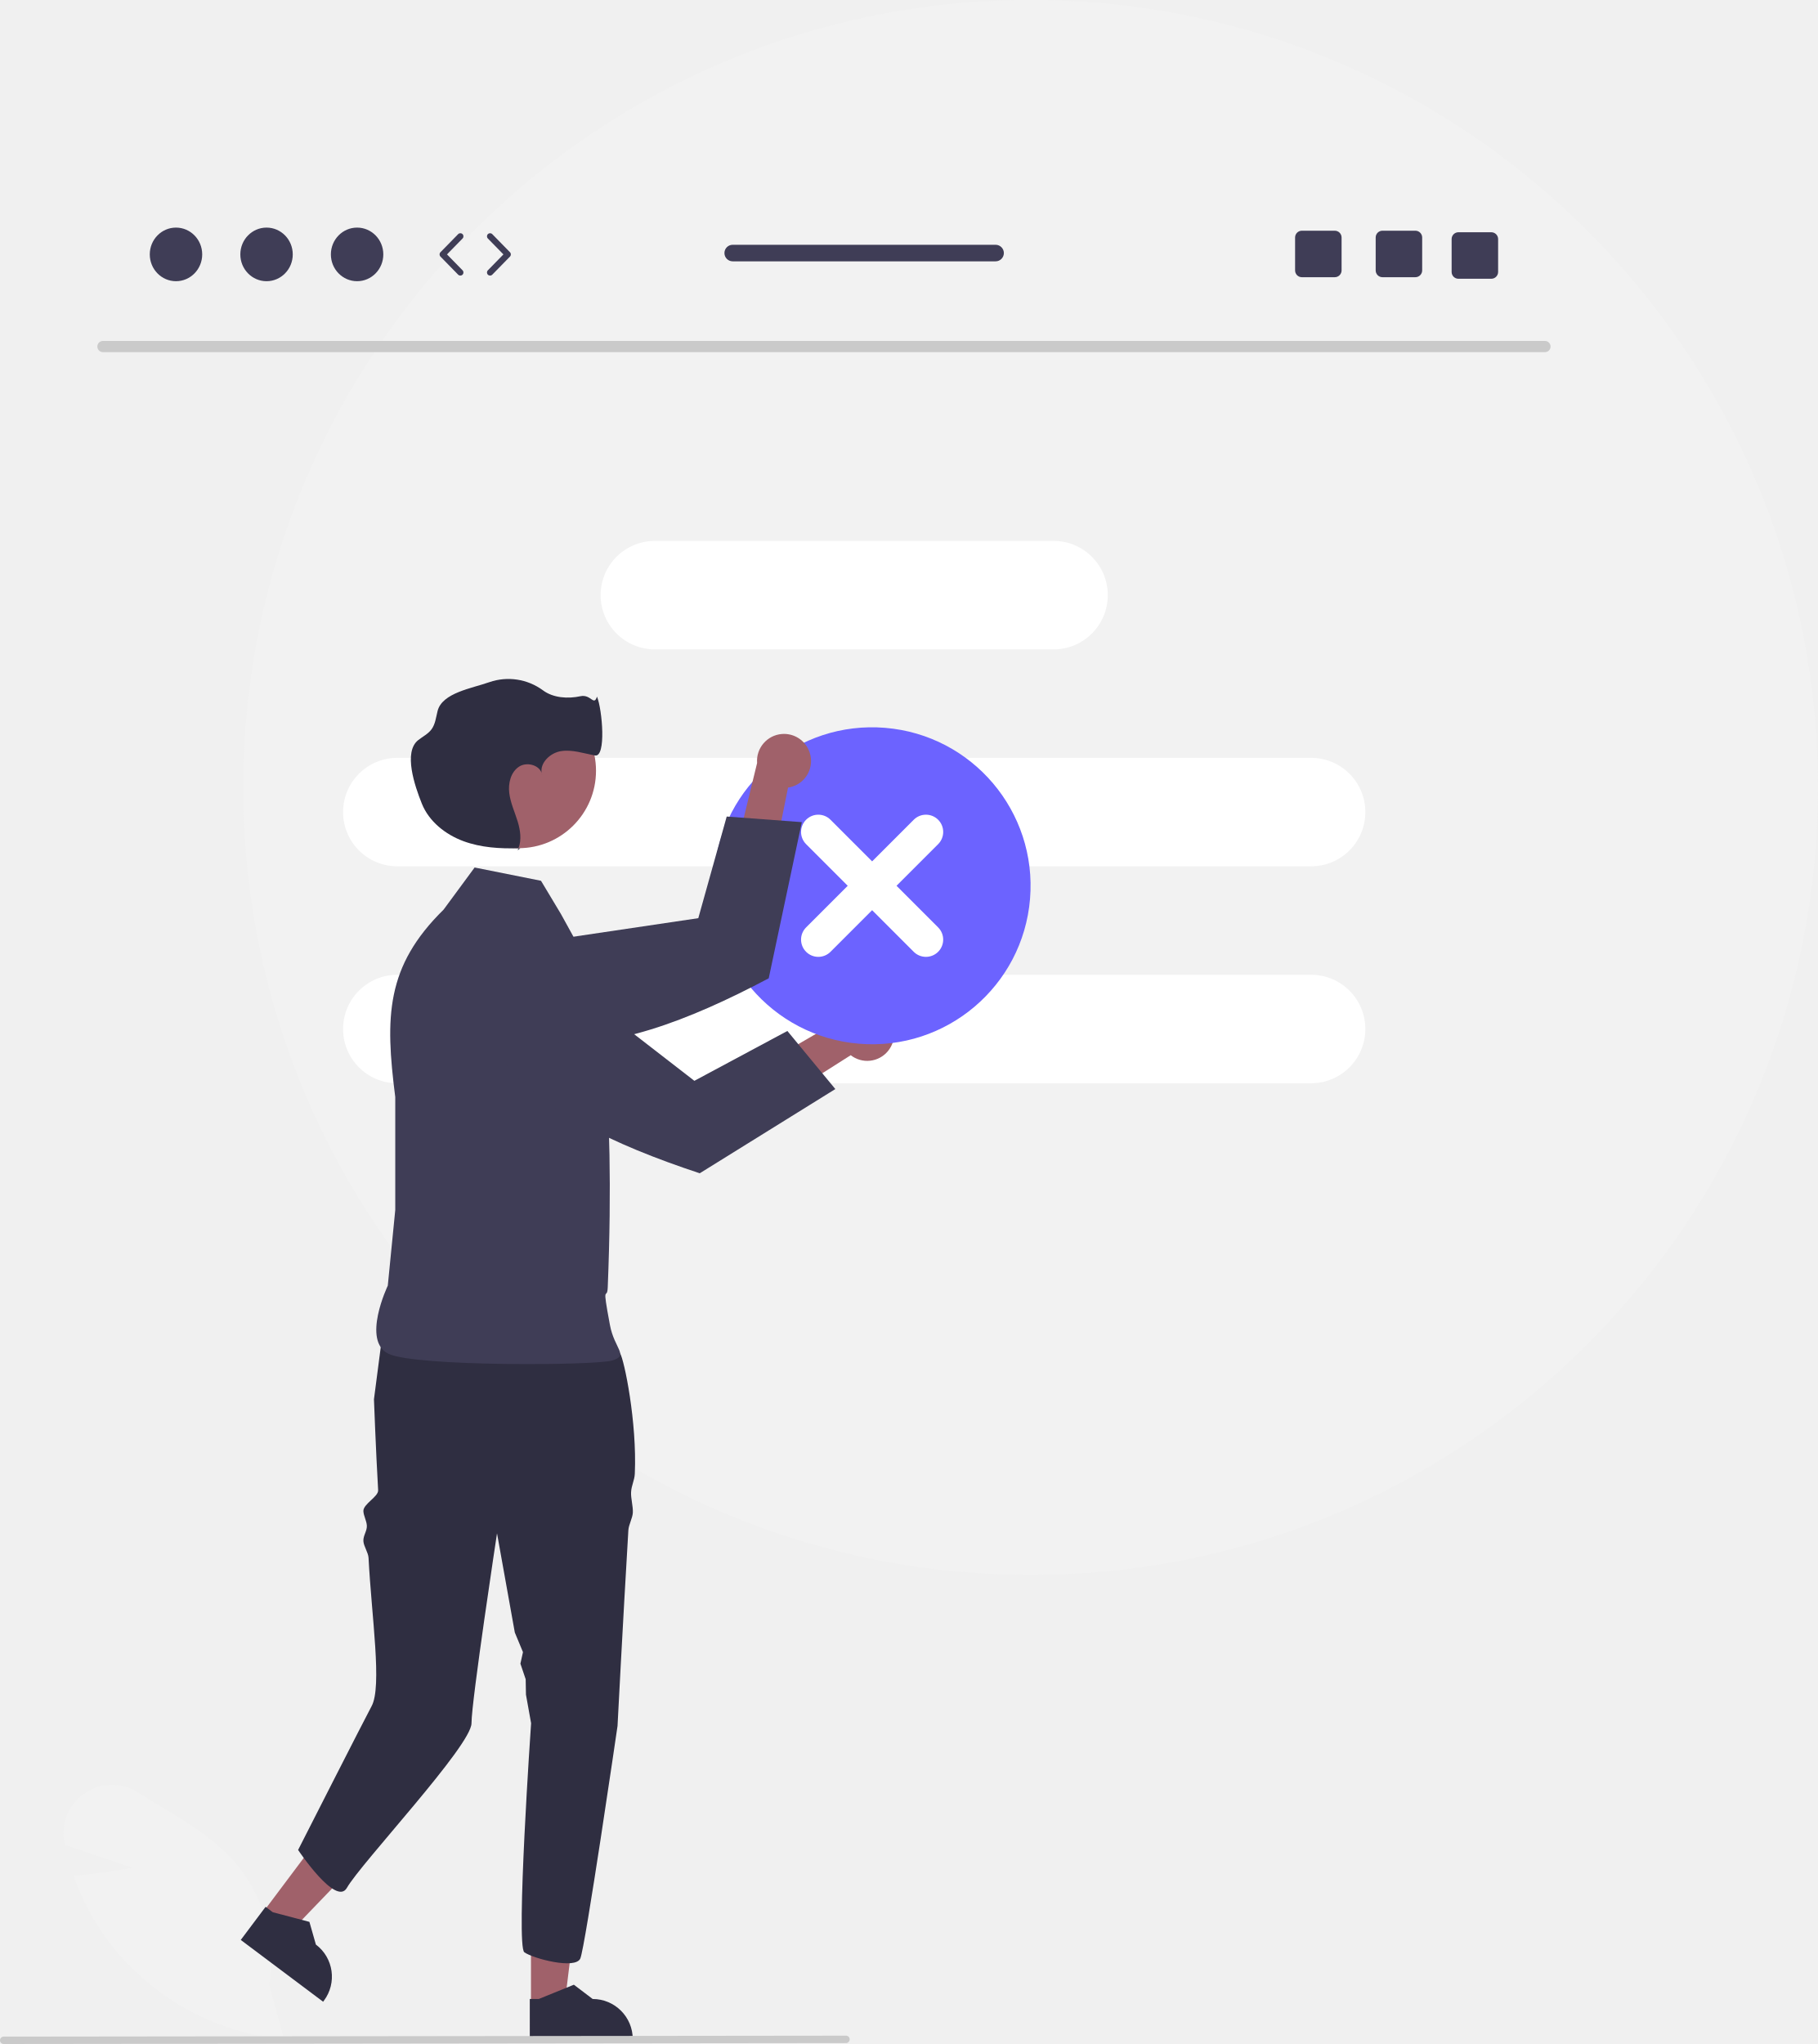
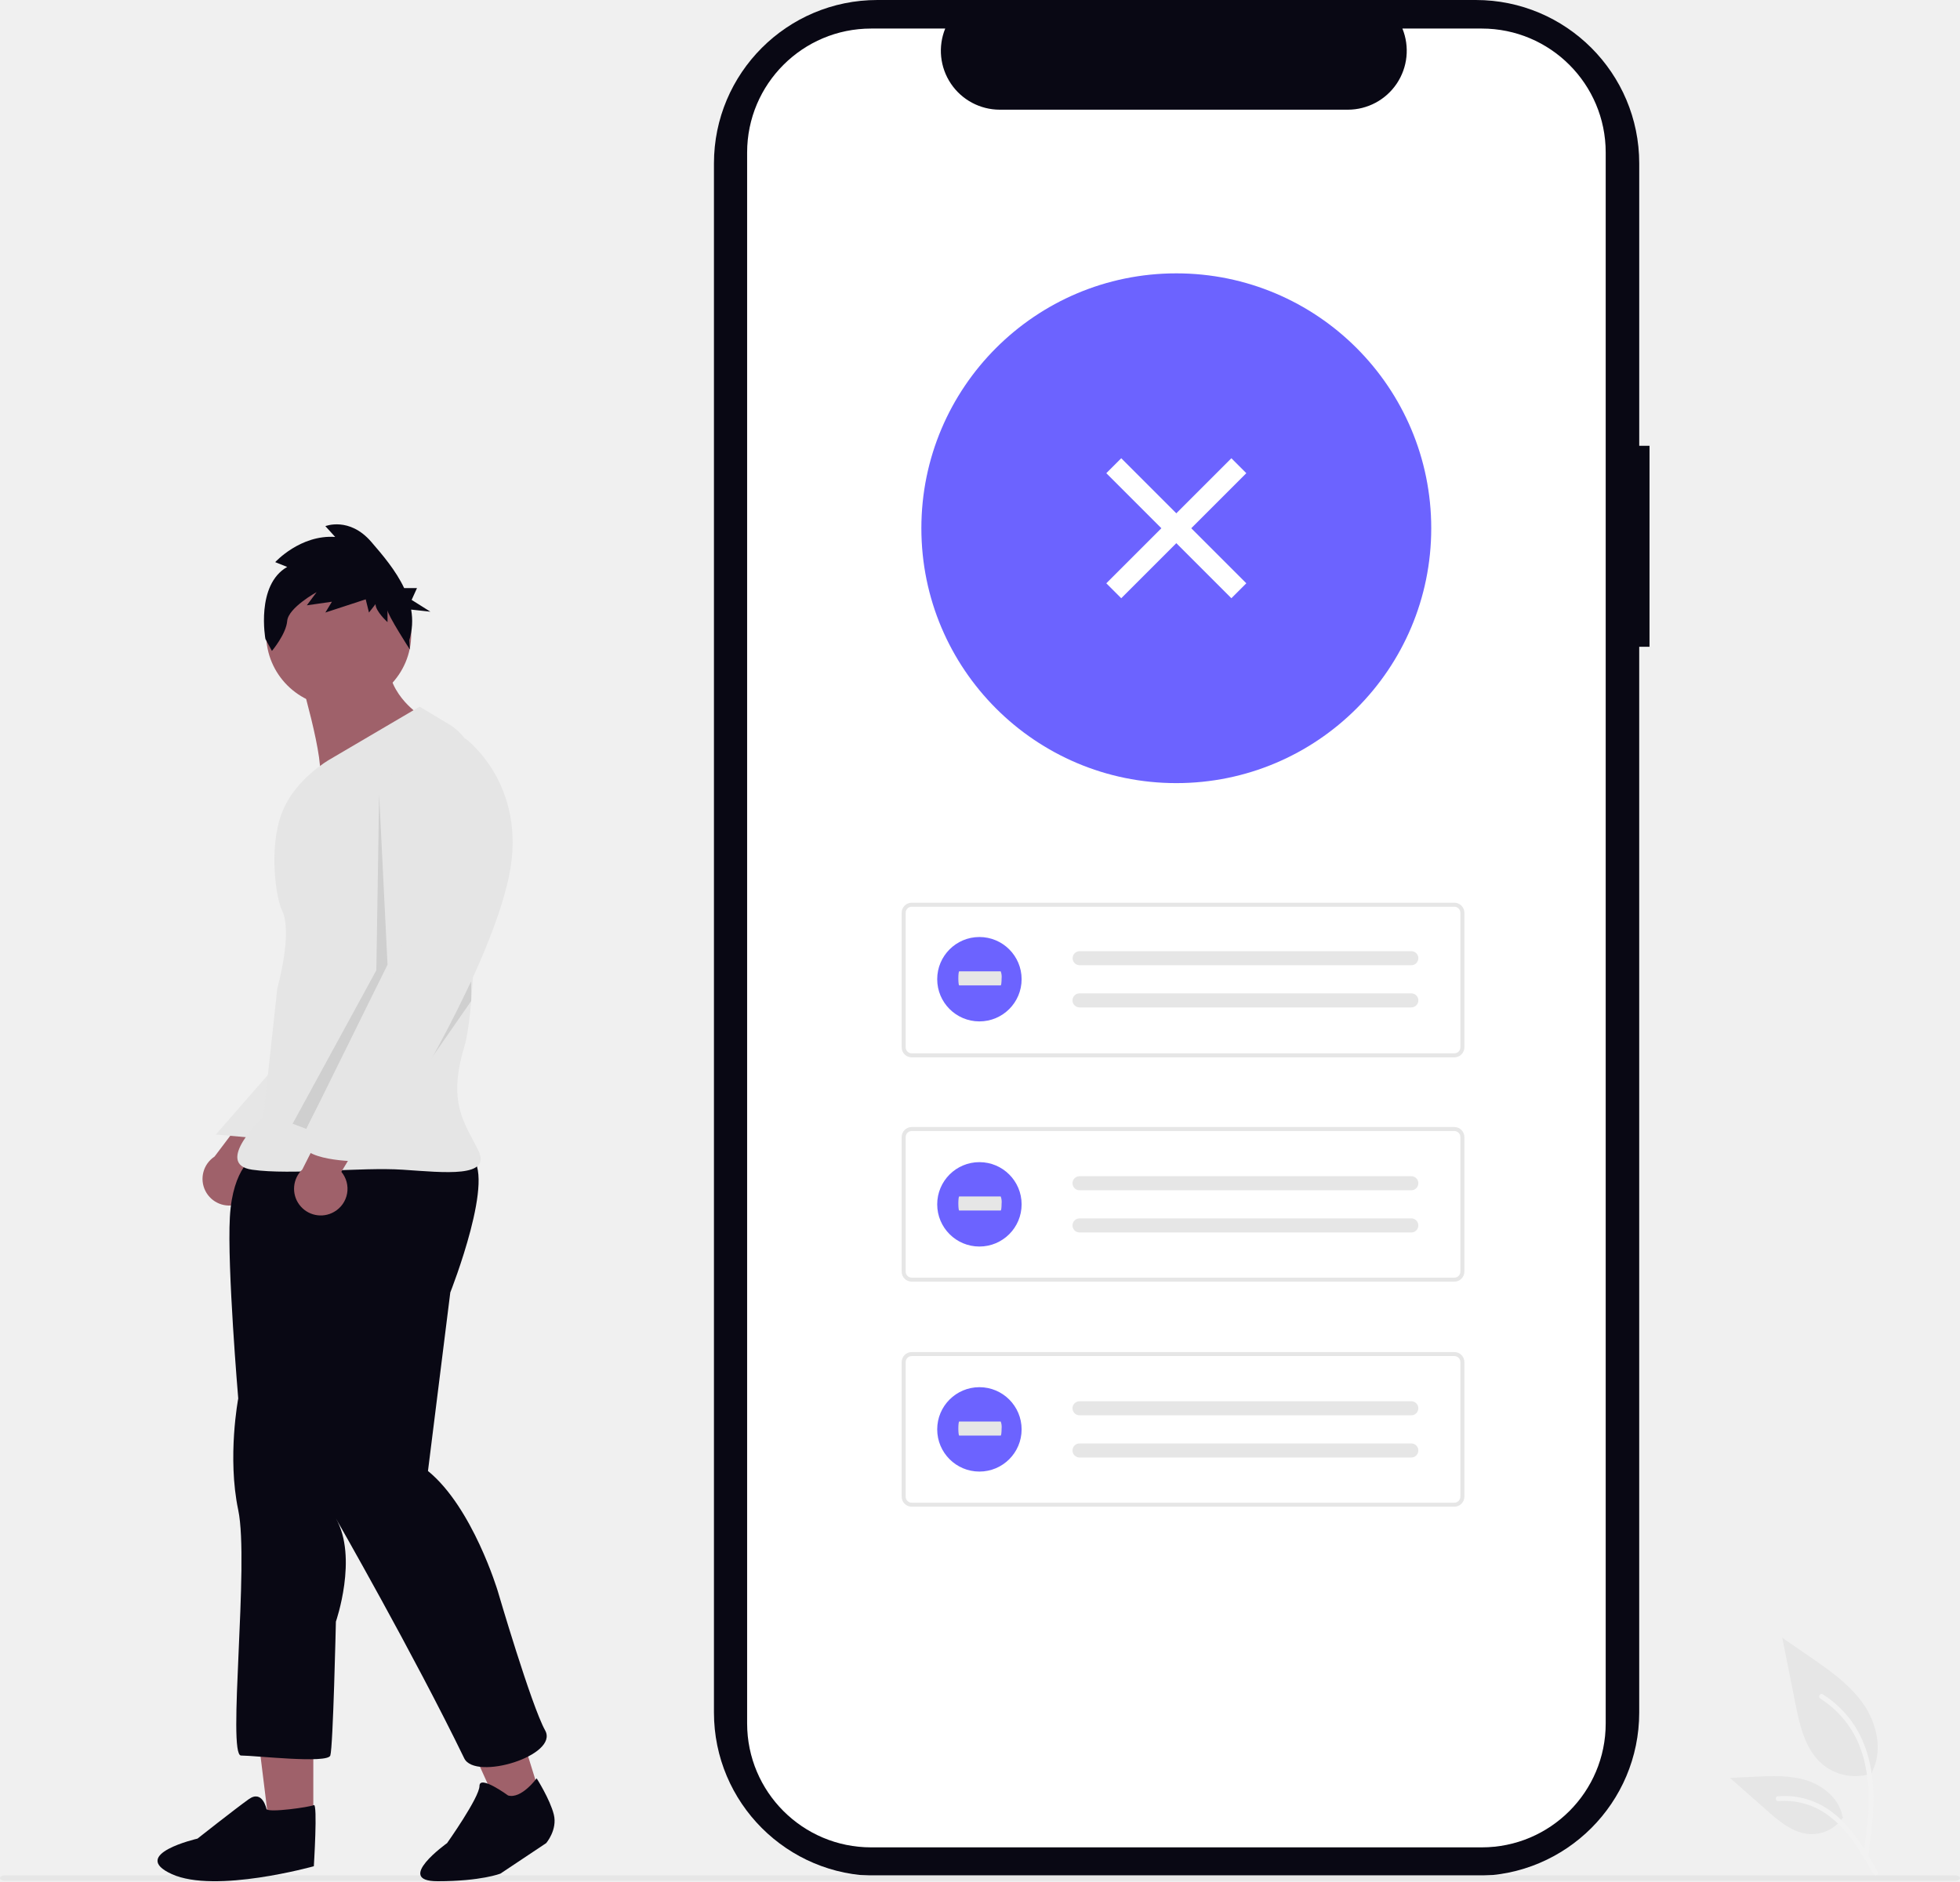
- <svg xmlns="http://www.w3.org/2000/svg" width="586.479" height="659.298" viewBox="0 0 586.479 659.298" role="img" artist="Katerina Limpitsouni" source="https://undraw.co/">
-   <circle cx="332.479" cy="254" r="254" fill="#f2f2f2" />
-   <path d="M498.464,113.588H33.171c-.998-.021-1.789-.847-1.768-1.845,.021-.968,.8-1.747,1.768-1.768H498.464c.998,.021,1.789,.847,1.768,1.845-.021,.968-.8,1.747-1.768,1.768Z" fill="#cacaca" />
-   <rect x="193.774" y="174.473" width="163.611" height="34.986" rx="17.493" ry="17.493" fill="#fff" />
-   <path d="M128.175,244.445H422.985c9.661,0,17.493,7.832,17.493,17.493h0c0,9.661-7.832,17.493-17.493,17.493H128.175c-9.661,0-17.493-7.832-17.493-17.493h0c0-9.661,7.832-17.493,17.493-17.493Z" fill="#fff" />
-   <path d="M128.175,314.418H422.985c9.661,0,17.493,7.832,17.493,17.493h0c0,9.661-7.832,17.493-17.493,17.493H128.175c-9.661,0-17.493-7.832-17.493-17.493h0c0-9.661,7.832-17.493,17.493-17.493Z" fill="#fff" />
-   <path d="M91.641,657.759l-.694-.068c-23.541-2.429-44.821-15.089-58.188-34.618-3.661-5.442-6.623-11.323-8.815-17.504l-.211-.59,.624-.05c7.447-.599,15.097-1.863,18.496-2.464l-21.915-7.425-.136-.65c-1.299-6.104,1.246-12.385,6.428-15.862,5.196-3.644,12.087-3.761,17.404-.294,2.386,1.524,4.882,3.033,7.295,4.494,8.293,5.016,16.869,10.203,23.298,17.301,9.75,10.978,14.023,25.77,11.63,40.256l4.783,17.476Z" fill="#f2f2f2" />
-   <polygon points="171.3 646.861 182.1 646.86 187.239 605.198 171.297 605.199 171.3 646.861" fill="#a0616a" />
-   <path d="M170.919,658.128l33.214-.001v-.42c-0-7.14-5.788-12.927-12.928-12.928h-.001l-6.067-4.603-11.32,4.603-2.899,0,.001,13.348Z" fill="#2f2e41" />
-   <polygon points="84.741 616.945 93.38 623.426 122.493 593.185 109.741 583.619 84.741 616.945" fill="#a0616a" />
-   <path d="M77.674,625.73l26.569,19.932,.252-.336c4.284-5.711,3.128-13.814-2.583-18.099l-.001-0-2.091-7.323-11.817-3.111-2.319-1.74-8.01,10.678Z" fill="#2f2e41" />
-   <path d="M120.645,451.353s.596,16.264,1.348,29.307c.123,2.139-4.888,4.463-4.758,6.79,.086,1.544,1.028,3.045,1.116,4.655,.092,1.699-1.208,3.203-1.116,4.96,.091,1.717,1.574,3.685,1.664,5.442,.963,18.909,4.455,41.546,.958,47.874-1.723,3.119-23.685,46.324-23.685,46.324,0,0,12.237,18.355,15.733,12.237,4.618-8.081,40.206-45.887,40.206-53.107,0-7.211,8.233-61.253,8.233-61.253l5.741,31.982,2.632,6.337-.827,3.72,1.701,5.02,.092,4.968,1.656,9.226s-4.982,71.882-2.176,73.883c2.814,2.01,16.441,5.62,18.049,2.01,1.6-3.61,12.011-75.019,12.011-75.019,0,0,1.678-32.724,3.496-63.141,.105-1.766,1.346-3.898,1.442-5.638,.114-2.019-.673-4.641-.568-6.599,.114-2.246,1.11-3.828,1.206-5.979,.743-16.616-3.428-36.849-4.756-38.842-4.012-6.013-7.622-10.821-7.622-10.821,0,0-54.036-17.754-68.475,.286l-3.302,25.376Z" fill="#2f2e41" />
-   <path d="M174.538,284.104l-21.421-4.284-9.996,13.567h0c-18.653,18.341-18.934,34.528-15.604,60.474v36.416l-2.41,24.412s-8.532,17.845,.268,22,66.599,3.801,72.117,2.142,.735-3.695-.714-11.425c-2.722-14.519-.901-7.516-.714-12.138,2.686-66.314-3.57-93.538-4.205-100.694l-10.894-19.759-6.426-10.71Z" fill="#3f3d56" />
-   <path d="M287.439,337.571c-2.232,4.23-7.471,5.849-11.701,3.617-.451-.238-.88-.515-1.282-.829l-46.26,29.373,.133-15.992,44.938-26.078c3.201-3.589,8.705-3.903,12.294-.702,3.003,2.678,3.78,7.066,1.878,10.612Z" fill="#a0616a" />
-   <path d="M157.625,302.624l-5.267-.558c-4.866-.505-9.641,1.579-12.579,5.491-1.125,1.483-1.934,3.183-2.375,4.992l-.003,.014c-1.321,5.445,.751,11.152,5.258,14.481l18.19,13.411c12.765,17.249,36.757,28.693,64.898,37.99l43.743-27.167-15.472-18.738-30.003,16.08-44.598-34.524-.026-.021-16.974-10.936-4.792-.515Z" fill="#3f3d56" />
-   <circle cx="167.3" cy="248.605" r="24.98" fill="#a0616a" />
-   <path d="M167.877,273.59c-.201,.007-.403,.011-.605,.017-.086,.224-.179,.446-.287,.664l.892-.68Z" fill="#2f2e41" />
-   <path d="M174.732,249.298c.039,.246,.099,.488,.179,.724-.033-.247-.093-.49-.179-.724Z" fill="#2f2e41" />
-   <path d="M192.599,224.694c-1.028,3.193-1.946-.857-5.328-.129-4.069,.876-8.804,.575-12.136-1.919-4.965-3.643-11.399-4.623-17.223-2.625-5.702,2.017-15.253,3.439-16.739,9.302-.516,2.038-.722,4.249-1.973,5.938-1.094,1.477-2.822,2.319-4.266,3.455-4.877,3.837-1.15,14.74,1.159,20.5,2.308,5.761,7.604,9.957,13.425,12.107,5.633,2.08,11.746,2.447,17.755,2.283,1.045-2.711,.594-5.841-.269-8.651-.934-3.042-2.316-5.978-2.706-9.136s.466-6.745,3.114-8.51c2.434-1.622,6.395-.634,7.321,1.988-.54-3.278,2.781-6.451,6.205-7.009,3.677-.599,7.353,.728,11.019,1.389s2.365-14.773,.642-18.984Z" fill="#2f2e41" />
-   <circle cx="281.358" cy="285.711" r="51.12" transform="translate(-26.58509 542.5448) rotate(-85.26884)" fill="#6c63ff" />
-   <path d="M294.787,264.411l-13.428,13.428-13.428-13.428c-2.174-2.174-5.698-2.174-7.872,0s-2.174,5.698,0,7.872l13.428,13.428-13.428,13.428c-2.172,2.176-2.168,5.7,.007,7.872,2.173,2.169,5.692,2.169,7.864-0l13.428-13.428,13.428,13.428c2.176,2.172,5.7,2.168,7.872-.007,2.169-2.173,2.169-5.691,0-7.864l-13.428-13.428,13.428-13.428c2.174-2.174,2.174-5.698,0-7.872s-5.698-2.174-7.872,0h0Z" fill="#fff" />
-   <path d="M261.214,242.744c1.507,4.539-.952,9.441-5.491,10.948-.484,.161-.981,.278-1.486,.351l-10.831,53.717-11.448-11.168,12.293-50.482c-.374-4.794,3.21-8.984,8.005-9.358,4.012-.313,7.715,2.164,8.958,5.991Z" fill="#a0616a" />
-   <path d="M146.125,312.225l-4.049,3.414c-3.733,3.162-5.535,8.05-4.746,12.879,.291,1.839,.958,3.599,1.958,5.169l.008,.012c3.015,4.723,8.567,7.179,14.09,6.231l22.271-3.842c21.285,2.73,46.152-6.66,72.343-20.531l10.68-50.373-24.233-1.808-9.168,32.783-55.788,8.281-.033,.004-19.643,4.678-3.689,3.101Z" fill="#3f3d56" />
-   <path d="M272.937,658.99l-271.75,.307c-.658-.002-1.189-.537-1.187-1.195,.002-.655,.532-1.185,1.187-1.187l271.75-.307c.658,.002,1.189,.537,1.187,1.195-.002,.655-.532,1.185-1.187,1.187Z" fill="#cacaca" />
-   <g>
-     <ellipse cx="56.777" cy="82.058" rx="8.457" ry="8.645" fill="#3f3d56" />
-     <ellipse cx="85.991" cy="82.058" rx="8.457" ry="8.645" fill="#3f3d56" />
-     <ellipse cx="115.204" cy="82.058" rx="8.457" ry="8.645" fill="#3f3d56" />
-     <path d="M148.516,88.891c-.26,0-.519-.101-.715-.301l-5.706-5.833c-.38-.389-.38-1.01,0-1.398l5.706-5.833c.387-.395,1.021-.401,1.414-.016,.395,.386,.402,1.02,.016,1.414l-5.022,5.133,5.022,5.134c.386,.395,.379,1.028-.016,1.414-.194,.19-.447,.285-.699,.285Z" fill="#3f3d56" />
-     <path d="M158.104,88.891c-.252,0-.505-.095-.699-.285-.395-.386-.402-1.019-.016-1.414l5.021-5.134-5.021-5.133c-.386-.395-.379-1.028,.016-1.414,.394-.387,1.028-.379,1.414,.016l5.706,5.833c.38,.389,.38,1.01,0,1.398l-5.706,5.833c-.196,.2-.455,.301-.715,.301Z" fill="#3f3d56" />
-     <path d="M456.614,74.414h-10.61c-1.21,0-2.19,.98-2.19,2.19v10.62c0,1.21,.98,2.19,2.19,2.19h10.61c1.21,0,2.2-.98,2.2-2.19v-10.62c0-1.21-.99-2.19-2.2-2.19Z" fill="#3f3d56" />
-     <path d="M430.614,74.414h-10.61c-1.21,0-2.19,.98-2.19,2.19v10.62c0,1.21,.98,2.19,2.19,2.19h10.61c1.21,0,2.2-.98,2.2-2.19v-10.62c0-1.21-.99-2.19-2.2-2.19Z" fill="#3f3d56" />
-     <path d="M481.114,74.914h-10.61c-1.21,0-2.19,.98-2.19,2.19v10.62c0,1.21,.98,2.19,2.19,2.19h10.61c1.21,0,2.2-.98,2.2-2.19v-10.62c0-1.21-.99-2.19-2.2-2.19Z" fill="#3f3d56" />
-     <path d="M321.192,78.954h-84.81c-1.48,0-2.67,1.2-2.67,2.67s1.19,2.67,2.67,2.67h84.81c1.47,0,2.67-1.2,2.67-2.67s-1.2-2.67-2.67-2.67Z" fill="#3f3d56" />
+ <svg xmlns="http://www.w3.org/2000/svg" width="742.417" height="712.723" viewBox="0 0 742.417 712.723" role="img" artist="Katerina Limpitsouni" source="https://undraw.co/">
+   <g id="Group_9" data-name="Group 9" transform="translate(-589 -184)">
+     <path id="Path_274-3589" data-name="Path 274" d="M449.813,328.006s11.621,38.349,8.135,43,37.187-25.566,37.187-25.566-15.107-10.459-9.3-25.566Z" transform="translate(251.695 108.565)" fill="#9f616a" />
+     <path id="Path_968-3590" data-name="Path 968" d="M853.606,262.605h-3.9V155.628a61.915,61.915,0,0,0-61.915-61.915H561.141a61.915,61.915,0,0,0-61.916,61.915V742.511a61.915,61.915,0,0,0,61.915,61.915H787.788A61.915,61.915,0,0,0,849.7,742.511V338.753h3.9Z" transform="translate(360.209 90.287)" fill="#090814" />
+     <path id="Path_969-3591" data-name="Path 969" d="M837.006,151.481V746.656a46.958,46.958,0,0,1-46.935,46.952H558.764a46.967,46.967,0,0,1-46.973-46.959V151.482a46.965,46.965,0,0,1,46.971-46.951H586.82a22.329,22.329,0,0,0,20.656,30.74H739.344A22.329,22.329,0,0,0,760,104.53h30.055a46.957,46.957,0,0,1,46.951,46.934Z" transform="translate(360.209 90.287)" fill="#fff" />
+     <circle id="Ellipse_18" data-name="Ellipse 18" cx="96.565" cy="96.565" r="96.565" transform="translate(938 287.564)" fill="#6c63ff" />
+     <path id="Path_39-3592" data-name="Path 39" d="M779.672,494.309H574.135a3.81,3.81,0,0,1-3.806-3.806V439.52a3.811,3.811,0,0,1,3.806-3.806H779.672a3.811,3.811,0,0,1,3.806,3.806V490.5a3.811,3.811,0,0,1-3.806,3.806ZM574.135,437.235a2.286,2.286,0,0,0-2.284,2.284V490.5a2.286,2.286,0,0,0,2.284,2.284H779.672a2.286,2.286,0,0,0,2.284-2.284V439.519a2.286,2.286,0,0,0-2.284-2.284Z" transform="translate(360.209 90.287)" fill="#e6e6e6" />
+     <path id="Path_40-3593" data-name="Path 40" d="M637.7,454.074a2.665,2.665,0,0,0,0,5.329H763.3a2.665,2.665,0,0,0,.2-5.326l-.117,0H637.7Z" transform="translate(360.209 90.287)" fill="#e6e6e6" />
+     <path id="Path_41-3594" data-name="Path 41" d="M637.7,470.058a2.664,2.664,0,1,0,0,5.329H763.3a2.665,2.665,0,0,0,.2-5.326l-.117,0H637.7Z" transform="translate(360.209 90.287)" fill="#e6e6e6" />
+     <path id="Path_42-3595" data-name="Path 42" d="M779.672,579.289H574.135a3.81,3.81,0,0,1-3.806-3.806V524.5a3.811,3.811,0,0,1,3.806-3.806H779.672a3.811,3.811,0,0,1,3.806,3.806v50.985a3.811,3.811,0,0,1-3.806,3.8ZM574.135,522.216a2.286,2.286,0,0,0-2.284,2.284v50.985a2.286,2.286,0,0,0,2.284,2.284H779.672a2.286,2.286,0,0,0,2.284-2.284V524.5a2.286,2.286,0,0,0-2.284-2.284Z" transform="translate(360.209 90.287)" fill="#e6e6e6" />
+     <path id="Path_43-3596" data-name="Path 43" d="M637.7,539.33a2.664,2.664,0,0,0,0,5.329H763.3a2.665,2.665,0,1,0,.087-5.329H637.7Z" transform="translate(360.209 90.287)" fill="#e6e6e6" />
+     <path id="Path_44-3597" data-name="Path 44" d="M637.7,555.318a2.664,2.664,0,0,0,0,5.329H763.3a2.665,2.665,0,1,0,.087-5.329H637.7Z" transform="translate(360.209 90.287)" fill="#e6e6e6" />
+     <path id="Path_39-2-3598" data-name="Path 39-2" d="M779.672,664.547H574.135a3.81,3.81,0,0,1-3.806-3.806V609.758a3.811,3.811,0,0,1,3.806-3.806H779.672a3.811,3.811,0,0,1,3.806,3.806v50.985a3.811,3.811,0,0,1-3.806,3.806ZM574.135,607.474a2.286,2.286,0,0,0-2.284,2.284v50.985a2.286,2.286,0,0,0,2.284,2.284H779.672a2.286,2.286,0,0,0,2.284-2.284V609.758a2.286,2.286,0,0,0-2.284-2.284Z" transform="translate(360.209 90.287)" fill="#e6e6e6" />
+     <path id="Path_40-2-3599" data-name="Path 40-2" d="M637.7,624.591a2.664,2.664,0,0,0,0,5.329H763.3a2.665,2.665,0,0,0,.2-5.326l-.117,0H637.7Z" transform="translate(360.209 90.287)" fill="#e6e6e6" />
+     <path id="Path_41-2-3600" data-name="Path 41-2" d="M637.7,640.578a2.664,2.664,0,0,0,0,5.329H763.3a2.665,2.665,0,0,0,.2-5.326l-.117,0H637.7Z" transform="translate(360.209 90.287)" fill="#e6e6e6" />
+     <path id="Path_970-3601" data-name="Path 970" d="M969.27,806.286H230.729c-1.071,0-1.938-.468-1.938-1.045s.868-1.045,1.938-1.045H969.271c1.07,0,1.938.468,1.938,1.045S970.341,806.286,969.27,806.286Z" transform="translate(360.209 90.287)" fill="#e6e6e6" />
+     <g id="Group_58" data-name="Group 58" transform="translate(589 184)">
+       <path id="Path_438-3602" data-name="Path 438" d="M937.992,765.521a19.474,19.474,0,0,1-18.806-3.313c-6.587-5.528-8.652-14.636-10.332-23.07l-4.97-24.945,10.405,7.165c7.483,5.152,15.134,10.47,20.316,17.933s7.443,17.651,3.28,25.726" transform="translate(-228.791 -93.713)" fill="#e6e6e6" />
+       <path id="Path_439-3603" data-name="Path 439" d="M936.385,797.458c1.31-9.542,2.657-19.206,1.738-28.849-.816-8.565-3.429-16.93-8.749-23.789a39.574,39.574,0,0,0-10.153-9.2c-1.015-.641-1.95.968-.939,1.606a37.622,37.622,0,0,1,14.881,17.956c3.24,8.241,3.76,17.224,3.2,25.977-.338,5.294-1.053,10.553-1.774,15.8a.964.964,0,0,0,.65,1.144.936.936,0,0,0,1.144-.65Z" transform="translate(-228.791 -93.713)" fill="#f2f2f2" />
+       <path id="Path_442-3604" data-name="Path 442" d="M926.958,782.148a14.336,14.336,0,0,1-12.491,6.447c-6.323-.3-11.595-4.713-16.34-8.9l-14.035-12.4,9.289-.444c6.68-.32,13.533-.618,19.9,1.442s12.231,7.018,13.394,13.6" transform="translate(-228.791 -93.713)" fill="#e6e6e6" />
+       <path id="Path_443-3605" data-name="Path 443" d="M940.086,802.943c-6.3-11.156-13.618-23.555-26.685-27.518a29.779,29.779,0,0,0-11.224-1.159c-1.192.1-.894,1.94.3,1.837a27.665,27.665,0,0,1,17.912,4.739c5.051,3.438,8.983,8.217,12.311,13.286,2.039,3.1,3.865,6.341,5.691,9.573C938.971,804.733,940.677,803.988,940.086,802.943Z" transform="translate(-228.791 -93.713)" fill="#f2f2f2" />
+     </g>
+     <g id="Group_59" data-name="Group 59" transform="translate(589 184)">
+       <circle id="Ellipse_5" data-name="Ellipse 5" cx="15.986" cy="15.986" r="15.986" transform="translate(355 354.999)" fill="#6c63ff" />
+       <path id="Path_40-3-3606" data-name="Path 40-3" d="M592.124,461.712c-.184,0-.333,1.193-.333,2.664s.149,2.665.333,2.665h15.719c.184.024.336-1.149.339-2.62a5.944,5.944,0,0,0-.328-2.708h-15.73Z" transform="translate(-228.791 -93.713)" fill="#e6e6e6" />
+     </g>
+     <g id="Group_60" data-name="Group 60" transform="translate(589 184)">
+       <circle id="Ellipse_5-2" data-name="Ellipse 5-2" cx="15.986" cy="15.986" r="15.986" transform="translate(355 440.292)" fill="#6c63ff" />
+       <path id="Path_40-4-3607" data-name="Path 40-4" d="M592.124,547.005c-.184,0-.333,1.193-.333,2.664s.149,2.665.333,2.665h15.719c.184.024.336-1.149.339-2.62a5.944,5.944,0,0,0-.328-2.708h-15.73Z" transform="translate(-228.791 -93.713)" fill="#e6e6e6" />
+     </g>
+     <g id="Group_61" data-name="Group 61" transform="translate(589 184)">
+       <circle id="Ellipse_5-3" data-name="Ellipse 5-3" cx="15.986" cy="15.986" r="15.986" transform="translate(355 525.55)" fill="#6c63ff" />
+       <path id="Path_40-5-3608" data-name="Path 40-5" d="M592.124,632.263c-.184,0-.333,1.193-.333,2.664s.149,2.665.333,2.665h15.719c.184.024.336-1.149.339-2.62a5.941,5.941,0,0,0-.328-2.708h-15.73Z" transform="translate(-228.791 -93.713)" fill="#e6e6e6" />
+     </g>
+     <rect id="Rectangle_117" data-name="Rectangle 117" width="8" height="67" transform="translate(1008.051 363.268) rotate(-45)" fill="#fff" />
+     <rect id="Rectangle_118" data-name="Rectangle 118" width="8" height="67" transform="translate(1055.426 357.616) rotate(45)" fill="#fff" />
+     <path id="Path_254-3609" data-name="Path 254" d="M319.051,549.848a10.056,10.056,0,0,0,5.388-14.447L348,508.537,329.608,506l-19.558,25.9a10.11,10.11,0,0,0,9,17.95Z" transform="translate(360.209 90.287)" fill="#9f616a" />
+     <path id="Path_255-3610" data-name="Path 255" d="M118.679,694.215H102.244L94.425,630.82h24.257Z" transform="translate(589 184)" fill="#9f616a" />
+     <path id="Path_257-3611" data-name="Path 257" d="M204.713,680.461l-15.7,4.873L162.751,627.11l23.166-7.192Z" transform="translate(589 184)" fill="#9f616a" />
+     <path id="Path_973-3612" data-name="Path 973" d="M334.884,495.656l-24.341,27.877,19.056,1.715Z" transform="translate(360.209 90.287)" fill="#e6e6e6" />
+     <path id="Path_975-3613" data-name="Path 975" d="M325.373,531.589s-8.455,4.227-9.512,23.251,3.171,68.7,3.171,68.7-4.227,22.194,0,42.274-4.227,93,1.057,93,32.762,3.171,33.819,0,2.114-50.729,2.114-50.729,8.455-24.308,0-39.1c0,0,29.521,51.548,48.615,90.889,4.179,8.61,35.933-1.057,30.649-10.569s-17.966-52.843-17.966-52.843-9.512-31.706-26.421-45.445l8.455-67.639s17.967-45.445,7.4-51.786S325.373,531.589,325.373,531.589Z" transform="translate(360.209 90.287)" fill="#090814" />
+     <circle id="Ellipse_182" data-name="Ellipse 182" cx="27.478" cy="27.478" r="27.478" transform="translate(689.809 396.765)" fill="#9f616a" />
+     <path id="Path_976-3614" data-name="Path 976" d="M387.727,361.434l-34.16,20.08s-13.08,7.366-17.966,20.08c-5.208,13.55-2.181,32.628,0,36.99,4.227,8.455-1.773,29.592-1.773,29.592l-5.284,48.615s-19.023,17.966-4.227,20.08,41.217-1.057,57.07,0,33.819,3.171,28.535-7.4-11.625-17.967-5.284-39.1c4.962-16.54,4.747-78.383,4.419-104.5A21.025,21.025,0,0,0,398.846,368.1Z" transform="translate(360.209 90.287)" fill="#e5e5e5" />
+     <path id="Path_980-3615" data-name="Path 980" d="M372.407,394.727l3.17,64.468-30.726,62.223-5.211-1.983,31.706-58.127Z" transform="translate(360.209 90.287)" opacity="0.1" style="isolation: isolate" />
+     <path id="Path_982-3616" data-name="Path 982" d="M407.279,472.932v-7.4L371.35,524.718Z" transform="translate(360.209 90.287)" opacity="0.1" style="isolation: isolate" />
+     <path id="Path_983-3617" data-name="Path 983" d="M337.576,306.387l-4.539-1.816s9.5-10.457,22.713-9.548l-3.717-4.092s9.085-3.637,17.345,5.91c4.342,5.019,9.365,10.919,12.5,17.564h4.865l-2.03,4.471,7.106,4.471-7.294-.8a24.74,24.74,0,0,1-.69,11.579l.2,3.534s-8.459-13.089-8.459-14.9V327.3s-4.543-4.092-4.543-6.82l-2.478,3.183-1.239-5-15.28,5,2.476-4.094-9.5,1.364,3.717-5s-10.737,5.91-11.15,10.912-5.781,11.366-5.781,11.366l-2.478-4.547S325.6,313.207,337.576,306.387Z" transform="translate(360.209 92.401)" fill="#090814" />
+     <path id="Path_259-3618" data-name="Path 259" d="M355.354,552.839a10.056,10.056,0,0,0,2.738-15.174l18.423-30.62-18.554.768-14.65,28.96a10.11,10.11,0,0,0,12.043,16.067Z" transform="translate(360.209 90.287)" fill="#9f616a" />
+     <path id="Path_981-3619" data-name="Path 981" d="M397.24,375.175l7.926-1.585s23.779,17.438,16.381,52.314-40.16,87.719-40.16,87.719-7.4,9.512-9.512,11.625-6.341,0-4.227,3.171-3.171,5.284-3.171,5.284-23.251,0-21.137-8.455,38.047-68.7,38.047-68.7L376.1,400.535S371.874,373.061,397.24,375.175Z" transform="translate(360.209 90.287)" fill="#e5e5e5" />
+     <path id="Path_277-3620" data-name="Path 277" d="M514.368,783.067s-10.829-7.941-10.829-3.61-12.273,21.658-12.273,21.658-20.214,14.439-3.61,14.439,23.824-2.888,23.824-2.888l17.327-11.551s4.332-5.054,2.888-10.829-6.5-13.717-6.5-13.717S519.422,784.511,514.368,783.067Z" transform="translate(267.08 81.168)" fill="#090814" />
+     <path id="Path_278-3621" data-name="Path 278" d="M409.446,787.859s-1.494-7.471-6.723-3.735S383.3,799.065,383.3,799.065s-26.147,5.976-9.712,13.447,53.787-2.988,53.787-2.988,1.494-23.906,0-23.159S410.193,789.353,409.446,787.859Z" transform="translate(280.5 81.521)" fill="#090814" />
  </g>
</svg>
